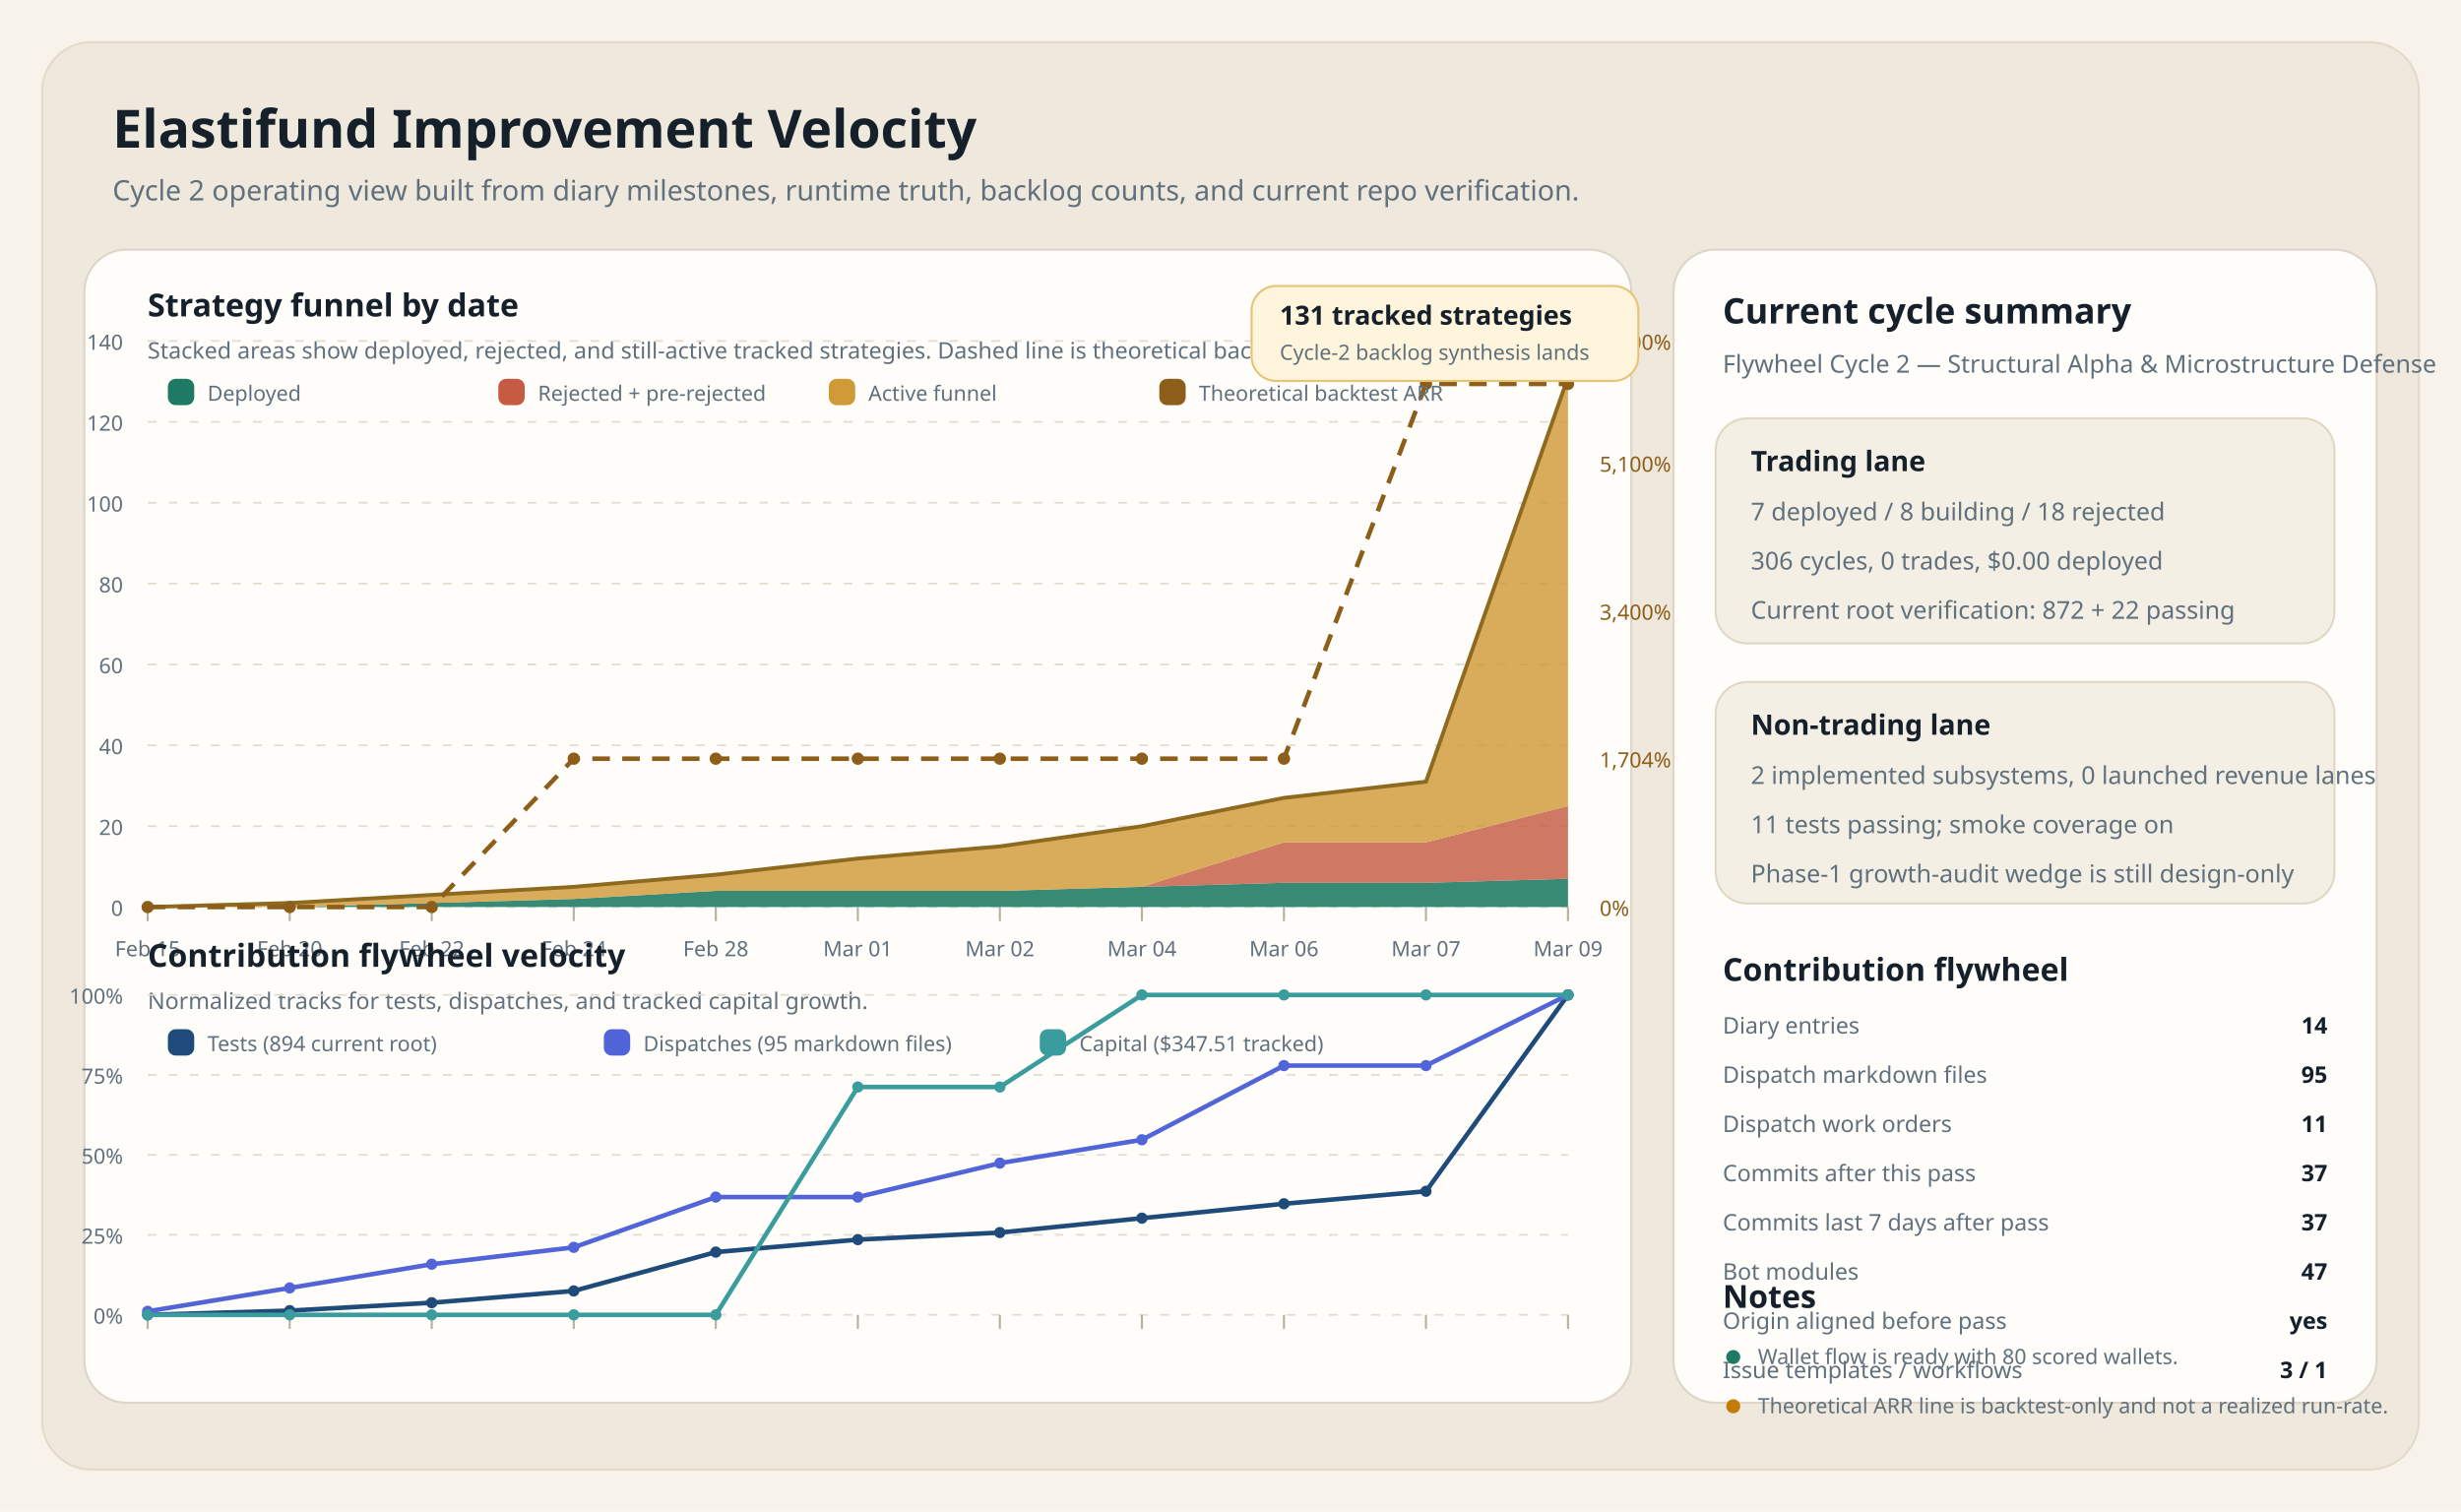
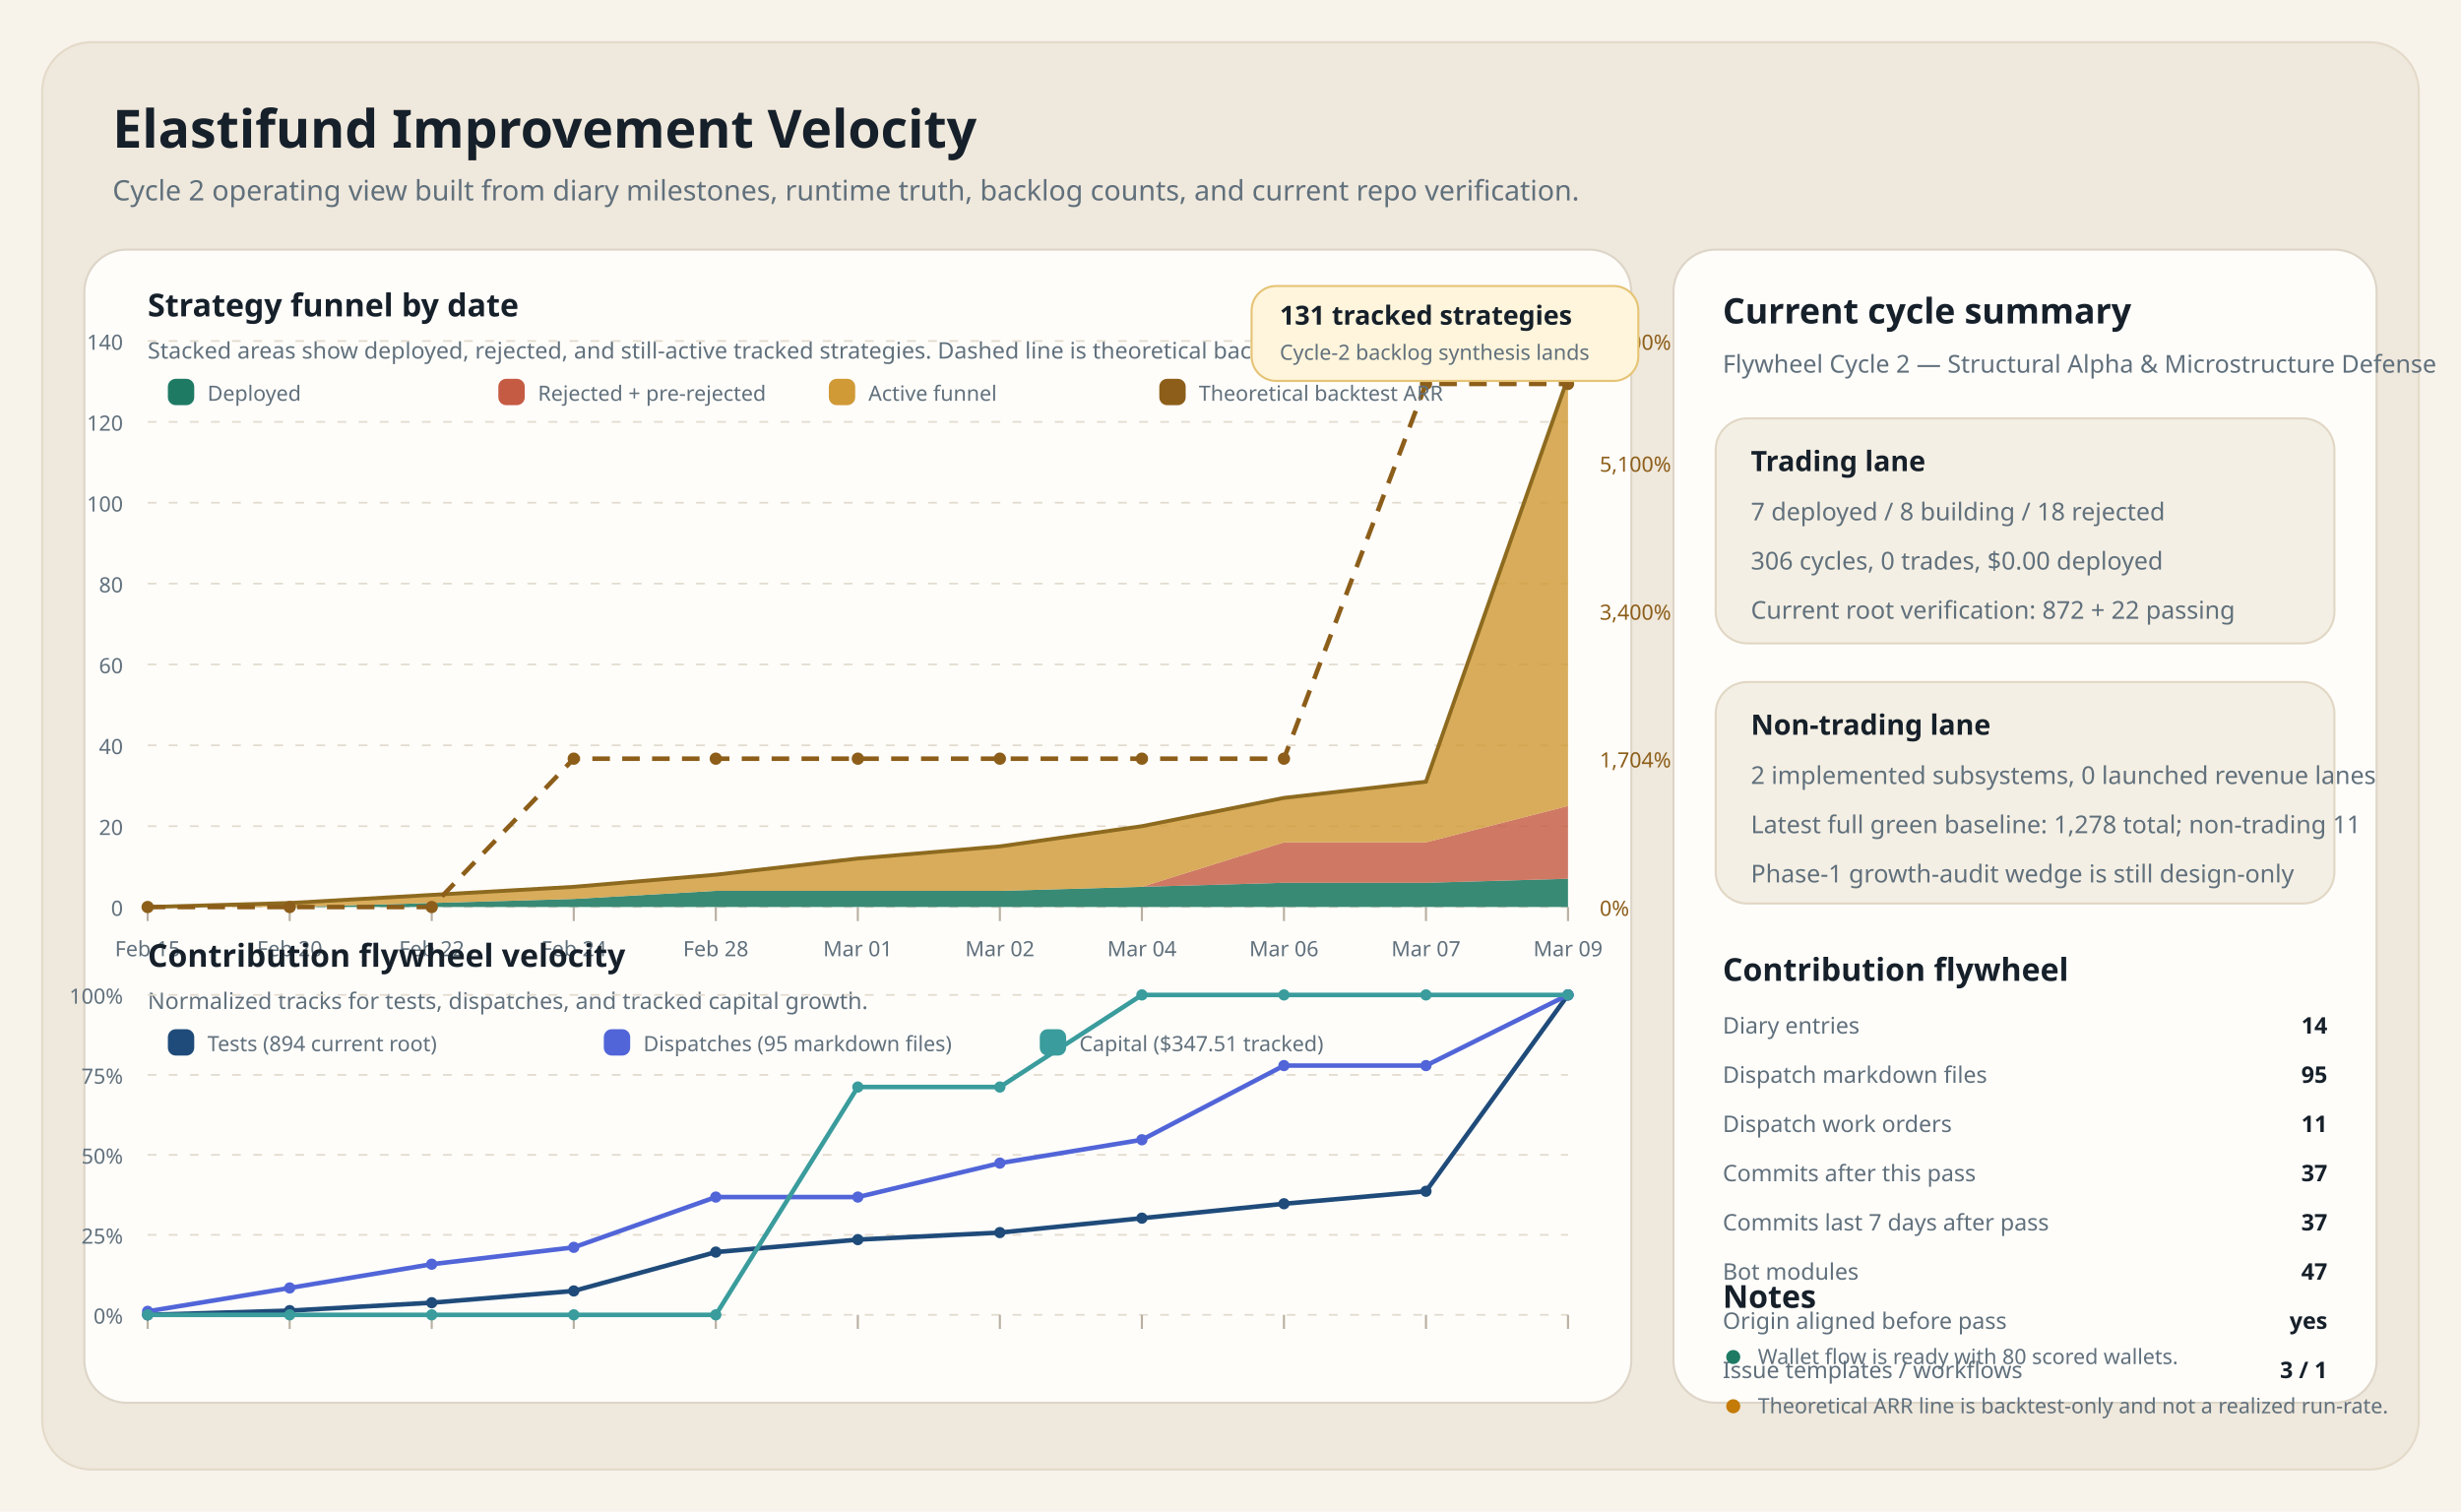
<svg xmlns="http://www.w3.org/2000/svg" width="1400" height="860" viewBox="0 0 1400 860" role="img" aria-labelledby="title desc">
  <rect width="1400" height="860" fill="#f7f3eb" />
  <rect x="24" y="24" width="1352" height="812" rx="28" fill="#efe8dc" stroke="#e4dac9" stroke-width="1.2" />
  <text x="64" y="84" text-anchor="start" font-family="Avenir Next, Segoe UI, sans-serif" font-size="30" font-weight="700" fill="#16202a">Elastifund Improvement Velocity</text>
  <text x="64" y="114" text-anchor="start" font-family="Avenir Next, Segoe UI, sans-serif" font-size="16" font-weight="400" fill="#60707c">Cycle 2 operating view built from diary milestones, runtime truth, backlog counts, and current repo verification.</text>
  <rect x="48" y="142" width="880" height="656" rx="24" fill="#fffdfa" stroke="#ddd5c8" stroke-width="1.2" />
  <rect x="952" y="142" width="400" height="656" rx="24" fill="#fffdfa" stroke="#ddd5c8" stroke-width="1.2" />
  <text x="84" y="180" text-anchor="start" font-family="Avenir Next, Segoe UI, sans-serif" font-size="18" font-weight="700" fill="#16202a">Strategy funnel by date</text>
  <text x="84" y="204" text-anchor="start" font-family="Avenir Next, Segoe UI, sans-serif" font-size="13" font-weight="400" fill="#60707c">Stacked areas show deployed, rejected, and still-active tracked strategies. Dashed line is theoretical backtest ARR reference.</text>
  <line x1="84" y1="516.0" x2="892" y2="516.0" stroke="#e2dbcf" stroke-width="1.0" stroke-dasharray="5 7" />
  <text x="70" y="521.0" text-anchor="end" font-family="Avenir Next, Segoe UI, sans-serif" font-size="12" font-weight="400" fill="#60707c">0</text>
  <line x1="84" y1="470.0" x2="892" y2="470.0" stroke="#e2dbcf" stroke-width="1.0" stroke-dasharray="5 7" />
  <text x="70" y="475.0" text-anchor="end" font-family="Avenir Next, Segoe UI, sans-serif" font-size="12" font-weight="400" fill="#60707c">20</text>
  <line x1="84" y1="424.0" x2="892" y2="424.0" stroke="#e2dbcf" stroke-width="1.0" stroke-dasharray="5 7" />
  <text x="70" y="429.0" text-anchor="end" font-family="Avenir Next, Segoe UI, sans-serif" font-size="12" font-weight="400" fill="#60707c">40</text>
  <line x1="84" y1="378.0" x2="892" y2="378.0" stroke="#e2dbcf" stroke-width="1.0" stroke-dasharray="5 7" />
  <text x="70" y="383.0" text-anchor="end" font-family="Avenir Next, Segoe UI, sans-serif" font-size="12" font-weight="400" fill="#60707c">60</text>
  <line x1="84" y1="332.0" x2="892" y2="332.0" stroke="#e2dbcf" stroke-width="1.0" stroke-dasharray="5 7" />
  <text x="70" y="337.0" text-anchor="end" font-family="Avenir Next, Segoe UI, sans-serif" font-size="12" font-weight="400" fill="#60707c">80</text>
  <line x1="84" y1="286.0" x2="892" y2="286.0" stroke="#e2dbcf" stroke-width="1.0" stroke-dasharray="5 7" />
  <text x="70" y="291.0" text-anchor="end" font-family="Avenir Next, Segoe UI, sans-serif" font-size="12" font-weight="400" fill="#60707c">100</text>
  <line x1="84" y1="240.0" x2="892" y2="240.0" stroke="#e2dbcf" stroke-width="1.0" stroke-dasharray="5 7" />
  <text x="70" y="245.0" text-anchor="end" font-family="Avenir Next, Segoe UI, sans-serif" font-size="12" font-weight="400" fill="#60707c">120</text>
  <line x1="84" y1="194.0" x2="892" y2="194.0" stroke="#e2dbcf" stroke-width="1.0" stroke-dasharray="5 7" />
  <text x="70" y="199.0" text-anchor="end" font-family="Avenir Next, Segoe UI, sans-serif" font-size="12" font-weight="400" fill="#60707c">140</text>
  <text x="910" y="521.0" text-anchor="start" font-family="Avenir Next, Segoe UI, sans-serif" font-size="12" font-weight="400" fill="#8c5e1a">0%</text>
  <text x="910" y="436.586" text-anchor="start" font-family="Avenir Next, Segoe UI, sans-serif" font-size="12" font-weight="400" fill="#8c5e1a">1,704%</text>
  <text x="910" y="352.569" text-anchor="start" font-family="Avenir Next, Segoe UI, sans-serif" font-size="12" font-weight="400" fill="#8c5e1a">3,400%</text>
  <text x="910" y="268.354" text-anchor="start" font-family="Avenir Next, Segoe UI, sans-serif" font-size="12" font-weight="400" fill="#8c5e1a">5,100%</text>
  <text x="910" y="199.0" text-anchor="start" font-family="Avenir Next, Segoe UI, sans-serif" font-size="12" font-weight="400" fill="#8c5e1a">6,500%</text>
  <line x1="84.0" y1="516" x2="84.0" y2="524" stroke="#b9b0a1" stroke-width="1.2" />
  <text x="84.0" y="544" text-anchor="middle" font-family="Avenir Next, Segoe UI, sans-serif" font-size="12" font-weight="400" fill="#60707c">Feb 15</text>
  <line x1="164.8" y1="516" x2="164.8" y2="524" stroke="#b9b0a1" stroke-width="1.2" />
  <text x="164.8" y="544" text-anchor="middle" font-family="Avenir Next, Segoe UI, sans-serif" font-size="12" font-weight="400" fill="#60707c">Feb 20</text>
  <line x1="245.6" y1="516" x2="245.6" y2="524" stroke="#b9b0a1" stroke-width="1.2" />
  <text x="245.6" y="544" text-anchor="middle" font-family="Avenir Next, Segoe UI, sans-serif" font-size="12" font-weight="400" fill="#60707c">Feb 22</text>
  <line x1="326.4" y1="516" x2="326.4" y2="524" stroke="#b9b0a1" stroke-width="1.2" />
  <text x="326.4" y="544" text-anchor="middle" font-family="Avenir Next, Segoe UI, sans-serif" font-size="12" font-weight="400" fill="#60707c">Feb 24</text>
  <line x1="407.2" y1="516" x2="407.2" y2="524" stroke="#b9b0a1" stroke-width="1.2" />
  <text x="407.2" y="544" text-anchor="middle" font-family="Avenir Next, Segoe UI, sans-serif" font-size="12" font-weight="400" fill="#60707c">Feb 28</text>
  <line x1="488.0" y1="516" x2="488.0" y2="524" stroke="#b9b0a1" stroke-width="1.2" />
  <text x="488.0" y="544" text-anchor="middle" font-family="Avenir Next, Segoe UI, sans-serif" font-size="12" font-weight="400" fill="#60707c">Mar 01</text>
  <line x1="568.8" y1="516" x2="568.8" y2="524" stroke="#b9b0a1" stroke-width="1.2" />
  <text x="568.8" y="544" text-anchor="middle" font-family="Avenir Next, Segoe UI, sans-serif" font-size="12" font-weight="400" fill="#60707c">Mar 02</text>
  <line x1="649.6" y1="516" x2="649.6" y2="524" stroke="#b9b0a1" stroke-width="1.2" />
  <text x="649.6" y="544" text-anchor="middle" font-family="Avenir Next, Segoe UI, sans-serif" font-size="12" font-weight="400" fill="#60707c">Mar 04</text>
  <line x1="730.4" y1="516" x2="730.4" y2="524" stroke="#b9b0a1" stroke-width="1.2" />
  <text x="730.4" y="544" text-anchor="middle" font-family="Avenir Next, Segoe UI, sans-serif" font-size="12" font-weight="400" fill="#60707c">Mar 06</text>
  <line x1="811.2" y1="516" x2="811.2" y2="524" stroke="#b9b0a1" stroke-width="1.2" />
  <text x="811.2" y="544" text-anchor="middle" font-family="Avenir Next, Segoe UI, sans-serif" font-size="12" font-weight="400" fill="#60707c">Mar 07</text>
  <line x1="892.0" y1="516" x2="892.0" y2="524" stroke="#b9b0a1" stroke-width="1.2" />
  <text x="892.0" y="544" text-anchor="middle" font-family="Avenir Next, Segoe UI, sans-serif" font-size="12" font-weight="400" fill="#60707c">Mar 09</text>
  <path d="M 84.0,516.0 L 84.0,516.0 L 164.8,516.0 L 245.6,513.7 L 326.4,511.4 L 407.2,506.8 L 488.0,506.8 L 568.8,506.8 L 649.6,504.5 L 730.4,502.2 L 811.2,502.2 L 892.0,499.9 L 892.0,516.0 L 811.2,516.0 L 730.4,516.0 L 649.6,516.0 L 568.8,516.0 L 488.0,516.0 L 407.2,516.0 L 326.4,516.0 L 245.6,516.0 L 164.8,516.0 L 84.0,516.0 Z" fill="#1f7a64" opacity="0.88" />
  <path d="M 84.0,516.0 L 84.0,516.0 L 164.8,516.0 L 245.6,513.7 L 326.4,511.4 L 407.2,506.8 L 488.0,506.8 L 568.8,506.8 L 649.6,504.5 L 730.4,479.2 L 811.2,479.2 L 892.0,458.5 L 892.0,499.9 L 811.2,502.2 L 730.4,502.2 L 649.6,504.5 L 568.8,506.8 L 488.0,506.8 L 407.2,506.8 L 326.4,511.4 L 245.6,513.7 L 164.8,516.0 L 84.0,516.0 Z" fill="#c55b43" opacity="0.82" />
  <path d="M 84.0,516.0 L 84.0,516.0 L 164.8,513.7 L 245.6,509.1 L 326.4,504.5 L 407.2,497.6 L 488.0,488.4 L 568.8,481.5 L 649.6,470.0 L 730.4,453.9 L 811.2,444.7 L 892.0,214.7 L 892.0,458.5 L 811.2,479.2 L 730.4,479.2 L 649.6,504.5 L 568.8,506.8 L 488.0,506.8 L 407.2,506.8 L 326.4,511.4 L 245.6,513.7 L 164.8,516.0 L 84.0,516.0 Z" fill="#d09a37" opacity="0.82" />
  <path d="M 84.0,516.0 L 164.8,513.7 L 245.6,509.1 L 326.4,504.5 L 407.2,497.6 L 488.0,488.4 L 568.8,481.5 L 649.6,470.0 L 730.4,453.9 L 811.2,444.7 L 892.0,214.7" fill="none" stroke="#8d6a1f" stroke-width="2.2" />
  <path d="M 84.0,516.0 L 164.8,516.0 L 245.6,516.0 L 326.4,431.6 L 407.2,431.6 L 488.0,431.6 L 568.8,431.6 L 649.6,431.6 L 730.4,431.6 L 811.2,218.4 L 892.0,218.4" fill="none" stroke="#8c5e1a" stroke-width="2.6" stroke-dasharray="10 7" />
  <circle cx="84.0" cy="516.0" r="3.5" fill="#8c5e1a" />
  <circle cx="164.8" cy="516.0" r="3.5" fill="#8c5e1a" />
  <circle cx="245.6" cy="516.0" r="3.5" fill="#8c5e1a" />
  <circle cx="326.4" cy="431.6" r="3.5" fill="#8c5e1a" />
  <circle cx="407.2" cy="431.6" r="3.5" fill="#8c5e1a" />
  <circle cx="488.0" cy="431.6" r="3.5" fill="#8c5e1a" />
  <circle cx="568.8" cy="431.6" r="3.5" fill="#8c5e1a" />
  <circle cx="649.6" cy="431.6" r="3.5" fill="#8c5e1a" />
  <circle cx="730.4" cy="431.6" r="3.5" fill="#8c5e1a" />
  <circle cx="811.2" cy="218.4" r="3.5" fill="#8c5e1a" />
  <circle cx="892.0" cy="218.4" r="3.5" fill="#8c5e1a" />
  <rect x="96" y="216" width="14" height="14" rx="4" fill="#1f7a64" stroke="#1f7a64" stroke-width="1.0" />
  <text x="118" y="228" text-anchor="start" font-family="Avenir Next, Segoe UI, sans-serif" font-size="12" font-weight="400" fill="#60707c">Deployed</text>
  <rect x="284" y="216" width="14" height="14" rx="4" fill="#c55b43" stroke="#c55b43" stroke-width="1.0" />
  <text x="306" y="228" text-anchor="start" font-family="Avenir Next, Segoe UI, sans-serif" font-size="12" font-weight="400" fill="#60707c">Rejected + pre-rejected</text>
  <rect x="472" y="216" width="14" height="14" rx="4" fill="#d09a37" stroke="#d09a37" stroke-width="1.0" />
  <text x="494" y="228" text-anchor="start" font-family="Avenir Next, Segoe UI, sans-serif" font-size="12" font-weight="400" fill="#60707c">Active funnel</text>
  <rect x="660" y="216" width="14" height="14" rx="4" fill="#8c5e1a" stroke="#8c5e1a" stroke-width="1.0" />
  <text x="682" y="228" text-anchor="start" font-family="Avenir Next, Segoe UI, sans-serif" font-size="12" font-weight="400" fill="#60707c">Theoretical backtest ARR</text>
  <rect x="712.0" y="162.7" width="220" height="54" rx="14" fill="#fff5dc" stroke="#e5c476" stroke-width="1.2" />
  <text x="728.0" y="184.7" text-anchor="start" font-family="Avenir Next, Segoe UI, sans-serif" font-size="15" font-weight="700" fill="#16202a">131 tracked strategies</text>
  <text x="728.0" y="204.7" text-anchor="start" font-family="Avenir Next, Segoe UI, sans-serif" font-size="12" font-weight="400" fill="#60707c">Cycle-2 backlog synthesis lands</text>
  <text x="84" y="550" text-anchor="start" font-family="Avenir Next, Segoe UI, sans-serif" font-size="18" font-weight="700" fill="#16202a">Contribution flywheel velocity</text>
  <text x="84" y="574" text-anchor="start" font-family="Avenir Next, Segoe UI, sans-serif" font-size="13" font-weight="400" fill="#60707c">Normalized tracks for tests, dispatches, and tracked capital growth.</text>
  <line x1="84" y1="748.0" x2="892" y2="748.0" stroke="#e2dbcf" stroke-width="1.0" stroke-dasharray="5 7" />
  <text x="70" y="753.0" text-anchor="end" font-family="Avenir Next, Segoe UI, sans-serif" font-size="12" font-weight="400" fill="#60707c">0%</text>
  <line x1="84" y1="702.5" x2="892" y2="702.5" stroke="#e2dbcf" stroke-width="1.0" stroke-dasharray="5 7" />
  <text x="70" y="707.5" text-anchor="end" font-family="Avenir Next, Segoe UI, sans-serif" font-size="12" font-weight="400" fill="#60707c">25%</text>
  <line x1="84" y1="657.0" x2="892" y2="657.0" stroke="#e2dbcf" stroke-width="1.0" stroke-dasharray="5 7" />
  <text x="70" y="662.0" text-anchor="end" font-family="Avenir Next, Segoe UI, sans-serif" font-size="12" font-weight="400" fill="#60707c">50%</text>
  <line x1="84" y1="611.5" x2="892" y2="611.5" stroke="#e2dbcf" stroke-width="1.0" stroke-dasharray="5 7" />
  <text x="70" y="616.5" text-anchor="end" font-family="Avenir Next, Segoe UI, sans-serif" font-size="12" font-weight="400" fill="#60707c">75%</text>
  <line x1="84" y1="566.0" x2="892" y2="566.0" stroke="#e2dbcf" stroke-width="1.0" stroke-dasharray="5 7" />
  <text x="70" y="571.0" text-anchor="end" font-family="Avenir Next, Segoe UI, sans-serif" font-size="12" font-weight="400" fill="#60707c">100%</text>
  <line x1="84.0" y1="748" x2="84.0" y2="756" stroke="#b9b0a1" stroke-width="1.2" />
  <line x1="164.8" y1="748" x2="164.8" y2="756" stroke="#b9b0a1" stroke-width="1.2" />
  <line x1="245.6" y1="748" x2="245.6" y2="756" stroke="#b9b0a1" stroke-width="1.2" />
  <line x1="326.4" y1="748" x2="326.4" y2="756" stroke="#b9b0a1" stroke-width="1.2" />
  <line x1="407.2" y1="748" x2="407.2" y2="756" stroke="#b9b0a1" stroke-width="1.2" />
  <line x1="488.0" y1="748" x2="488.0" y2="756" stroke="#b9b0a1" stroke-width="1.2" />
  <line x1="568.8" y1="748" x2="568.8" y2="756" stroke="#b9b0a1" stroke-width="1.2" />
  <line x1="649.6" y1="748" x2="649.6" y2="756" stroke="#b9b0a1" stroke-width="1.2" />
  <line x1="730.4" y1="748" x2="730.4" y2="756" stroke="#b9b0a1" stroke-width="1.2" />
  <line x1="811.2" y1="748" x2="811.2" y2="756" stroke="#b9b0a1" stroke-width="1.2" />
  <line x1="892.0" y1="748" x2="892.0" y2="756" stroke="#b9b0a1" stroke-width="1.2" />
  <path d="M 84.0,748.0 L 164.8,745.6 L 245.6,741.1 L 326.4,734.4 L 407.2,712.3 L 488.0,705.2 L 568.8,701.2 L 649.6,693.0 L 730.4,684.8 L 811.2,677.7 L 892.0,566.0" fill="none" stroke="#1f4b7a" stroke-width="2.6" />
  <circle cx="84.0" cy="748.0" r="3.2" fill="#1f4b7a" />
  <circle cx="164.8" cy="745.6" r="3.2" fill="#1f4b7a" />
  <circle cx="245.6" cy="741.1" r="3.2" fill="#1f4b7a" />
  <circle cx="326.4" cy="734.4" r="3.2" fill="#1f4b7a" />
  <circle cx="407.2" cy="712.3" r="3.2" fill="#1f4b7a" />
  <circle cx="488.0" cy="705.2" r="3.2" fill="#1f4b7a" />
  <circle cx="568.8" cy="701.2" r="3.2" fill="#1f4b7a" />
  <circle cx="649.6" cy="693.0" r="3.2" fill="#1f4b7a" />
  <circle cx="730.4" cy="684.8" r="3.2" fill="#1f4b7a" />
  <circle cx="811.2" cy="677.7" r="3.2" fill="#1f4b7a" />
  <circle cx="892.0" cy="566.0" r="3.2" fill="#1f4b7a" />
  <path d="M 84.0,746.0 L 164.8,732.7 L 245.6,719.2 L 326.4,709.6 L 407.2,681.0 L 488.0,681.0 L 568.8,661.7 L 649.6,648.4 L 730.4,606.2 L 811.2,606.2 L 892.0,566.0" fill="none" stroke="#5165d8" stroke-width="2.6" />
  <circle cx="84.0" cy="746.0" r="3.2" fill="#5165d8" />
  <circle cx="164.8" cy="732.7" r="3.2" fill="#5165d8" />
  <circle cx="245.6" cy="719.2" r="3.2" fill="#5165d8" />
  <circle cx="326.4" cy="709.6" r="3.2" fill="#5165d8" />
  <circle cx="407.2" cy="681.0" r="3.2" fill="#5165d8" />
  <circle cx="488.0" cy="681.0" r="3.2" fill="#5165d8" />
  <circle cx="568.8" cy="661.7" r="3.2" fill="#5165d8" />
  <circle cx="649.6" cy="648.4" r="3.2" fill="#5165d8" />
  <circle cx="730.4" cy="606.2" r="3.2" fill="#5165d8" />
  <circle cx="811.2" cy="606.2" r="3.2" fill="#5165d8" />
  <circle cx="892.0" cy="566.0" r="3.2" fill="#5165d8" />
  <path d="M 84.0,748.0 L 164.8,748.0 L 245.6,748.0 L 326.4,748.0 L 407.2,748.0 L 488.0,618.4 L 568.8,618.4 L 649.6,566.0 L 730.4,566.0 L 811.2,566.0 L 892.0,566.0" fill="none" stroke="#3a9c9c" stroke-width="2.6" />
  <circle cx="84.0" cy="748.0" r="3.2" fill="#3a9c9c" />
  <circle cx="164.8" cy="748.0" r="3.2" fill="#3a9c9c" />
  <circle cx="245.6" cy="748.0" r="3.2" fill="#3a9c9c" />
  <circle cx="326.4" cy="748.0" r="3.2" fill="#3a9c9c" />
  <circle cx="407.2" cy="748.0" r="3.2" fill="#3a9c9c" />
  <circle cx="488.0" cy="618.4" r="3.2" fill="#3a9c9c" />
  <circle cx="568.8" cy="618.4" r="3.2" fill="#3a9c9c" />
  <circle cx="649.6" cy="566.0" r="3.2" fill="#3a9c9c" />
  <circle cx="730.4" cy="566.0" r="3.2" fill="#3a9c9c" />
  <circle cx="811.2" cy="566.0" r="3.2" fill="#3a9c9c" />
  <circle cx="892.0" cy="566.0" r="3.2" fill="#3a9c9c" />
  <rect x="96" y="586" width="14" height="14" rx="4" fill="#1f4b7a" stroke="#1f4b7a" stroke-width="1.0" />
  <text x="118" y="598" text-anchor="start" font-family="Avenir Next, Segoe UI, sans-serif" font-size="12" font-weight="400" fill="#60707c">Tests (894 current root)</text>
  <rect x="344" y="586" width="14" height="14" rx="4" fill="#5165d8" stroke="#5165d8" stroke-width="1.0" />
  <text x="366" y="598" text-anchor="start" font-family="Avenir Next, Segoe UI, sans-serif" font-size="12" font-weight="400" fill="#60707c">Dispatches (95 markdown files)</text>
  <rect x="592" y="586" width="14" height="14" rx="4" fill="#3a9c9c" stroke="#3a9c9c" stroke-width="1.0" />
  <text x="614" y="598" text-anchor="start" font-family="Avenir Next, Segoe UI, sans-serif" font-size="12" font-weight="400" fill="#60707c">Capital ($347.51 tracked)</text>
  <text x="980" y="184" text-anchor="start" font-family="Avenir Next, Segoe UI, sans-serif" font-size="20" font-weight="700" fill="#16202a">Current cycle summary</text>
  <text x="980" y="212" text-anchor="start" font-family="Avenir Next, Segoe UI, sans-serif" font-size="14" font-weight="400" fill="#60707c">Flywheel Cycle 2 — Structural Alpha &amp; Microstructure Defense</text>
  <rect x="976" y="238" width="352" height="128" rx="18" fill="#f4efe4" stroke="#e1d7c5" stroke-width="1.2" />
  <text x="996" y="268" text-anchor="start" font-family="Avenir Next, Segoe UI, sans-serif" font-size="16" font-weight="700" fill="#16202a">Trading lane</text>
  <text x="996" y="296" text-anchor="start" font-family="Avenir Next, Segoe UI, sans-serif" font-size="14" font-weight="400" fill="#60707c">7 deployed / 8 building / 18 rejected</text>
  <text x="996" y="324" text-anchor="start" font-family="Avenir Next, Segoe UI, sans-serif" font-size="14" font-weight="400" fill="#60707c">306 cycles, 0 trades, $0.00 deployed</text>
  <text x="996" y="352" text-anchor="start" font-family="Avenir Next, Segoe UI, sans-serif" font-size="14" font-weight="400" fill="#60707c">Current root verification: 872 + 22 passing</text>
  <rect x="976" y="388" width="352" height="126" rx="18" fill="#f4efe4" stroke="#e1d7c5" stroke-width="1.2" />
  <text x="996" y="418" text-anchor="start" font-family="Avenir Next, Segoe UI, sans-serif" font-size="16" font-weight="700" fill="#16202a">Non-trading lane</text>
  <text x="996" y="446" text-anchor="start" font-family="Avenir Next, Segoe UI, sans-serif" font-size="14" font-weight="400" fill="#60707c">2 implemented subsystems, 0 launched revenue lanes</text>
-   <text x="996" y="474" text-anchor="start" font-family="Avenir Next, Segoe UI, sans-serif" font-size="14" font-weight="400" fill="#60707c">11 tests passing; smoke coverage on</text>
+   <text x="996" y="474" text-anchor="start" font-family="Avenir Next, Segoe UI, sans-serif" font-size="14" font-weight="400" fill="#60707c">Latest full green baseline: 1,278 total; non-trading 11</text>
  <text x="996" y="502" text-anchor="start" font-family="Avenir Next, Segoe UI, sans-serif" font-size="14" font-weight="400" fill="#60707c">Phase-1 growth-audit wedge is still design-only</text>
  <text x="980" y="558" text-anchor="start" font-family="Avenir Next, Segoe UI, sans-serif" font-size="18" font-weight="700" fill="#16202a">Contribution flywheel</text>
  <text x="980" y="588" text-anchor="start" font-family="Avenir Next, Segoe UI, sans-serif" font-size="13" font-weight="400" fill="#60707c">Diary entries</text>
  <text x="1324" y="588" text-anchor="end" font-family="Avenir Next, Segoe UI, sans-serif" font-size="13" font-weight="700" fill="#16202a">14</text>
  <text x="980" y="616" text-anchor="start" font-family="Avenir Next, Segoe UI, sans-serif" font-size="13" font-weight="400" fill="#60707c">Dispatch markdown files</text>
  <text x="1324" y="616" text-anchor="end" font-family="Avenir Next, Segoe UI, sans-serif" font-size="13" font-weight="700" fill="#16202a">95</text>
  <text x="980" y="644" text-anchor="start" font-family="Avenir Next, Segoe UI, sans-serif" font-size="13" font-weight="400" fill="#60707c">Dispatch work orders</text>
  <text x="1324" y="644" text-anchor="end" font-family="Avenir Next, Segoe UI, sans-serif" font-size="13" font-weight="700" fill="#16202a">11</text>
  <text x="980" y="672" text-anchor="start" font-family="Avenir Next, Segoe UI, sans-serif" font-size="13" font-weight="400" fill="#60707c">Commits after this pass</text>
  <text x="1324" y="672" text-anchor="end" font-family="Avenir Next, Segoe UI, sans-serif" font-size="13" font-weight="700" fill="#16202a">37</text>
  <text x="980" y="700" text-anchor="start" font-family="Avenir Next, Segoe UI, sans-serif" font-size="13" font-weight="400" fill="#60707c">Commits last 7 days after pass</text>
  <text x="1324" y="700" text-anchor="end" font-family="Avenir Next, Segoe UI, sans-serif" font-size="13" font-weight="700" fill="#16202a">37</text>
  <text x="980" y="728" text-anchor="start" font-family="Avenir Next, Segoe UI, sans-serif" font-size="13" font-weight="400" fill="#60707c">Bot modules</text>
  <text x="1324" y="728" text-anchor="end" font-family="Avenir Next, Segoe UI, sans-serif" font-size="13" font-weight="700" fill="#16202a">47</text>
  <text x="980" y="756" text-anchor="start" font-family="Avenir Next, Segoe UI, sans-serif" font-size="13" font-weight="400" fill="#60707c">Origin aligned before pass</text>
  <text x="1324" y="756" text-anchor="end" font-family="Avenir Next, Segoe UI, sans-serif" font-size="13" font-weight="700" fill="#16202a">yes</text>
  <text x="980" y="784" text-anchor="start" font-family="Avenir Next, Segoe UI, sans-serif" font-size="13" font-weight="400" fill="#60707c">Issue templates / workflows</text>
  <text x="1324" y="784" text-anchor="end" font-family="Avenir Next, Segoe UI, sans-serif" font-size="13" font-weight="700" fill="#16202a">3 / 1</text>
  <text x="980" y="744" text-anchor="start" font-family="Avenir Next, Segoe UI, sans-serif" font-size="18" font-weight="700" fill="#16202a">Notes</text>
  <circle cx="986" cy="772" r="4" fill="#1f7a64" />
  <text x="1000" y="776" text-anchor="start" font-family="Avenir Next, Segoe UI, sans-serif" font-size="12" font-weight="400" fill="#60707c">Wallet flow is ready with 80 scored wallets.</text>
  <circle cx="986" cy="800" r="4" fill="#c47b07" />
  <text x="1000" y="804" text-anchor="start" font-family="Avenir Next, Segoe UI, sans-serif" font-size="12" font-weight="400" fill="#60707c">Theoretical ARR line is backtest-only and not a realized run-rate.</text>
</svg>
